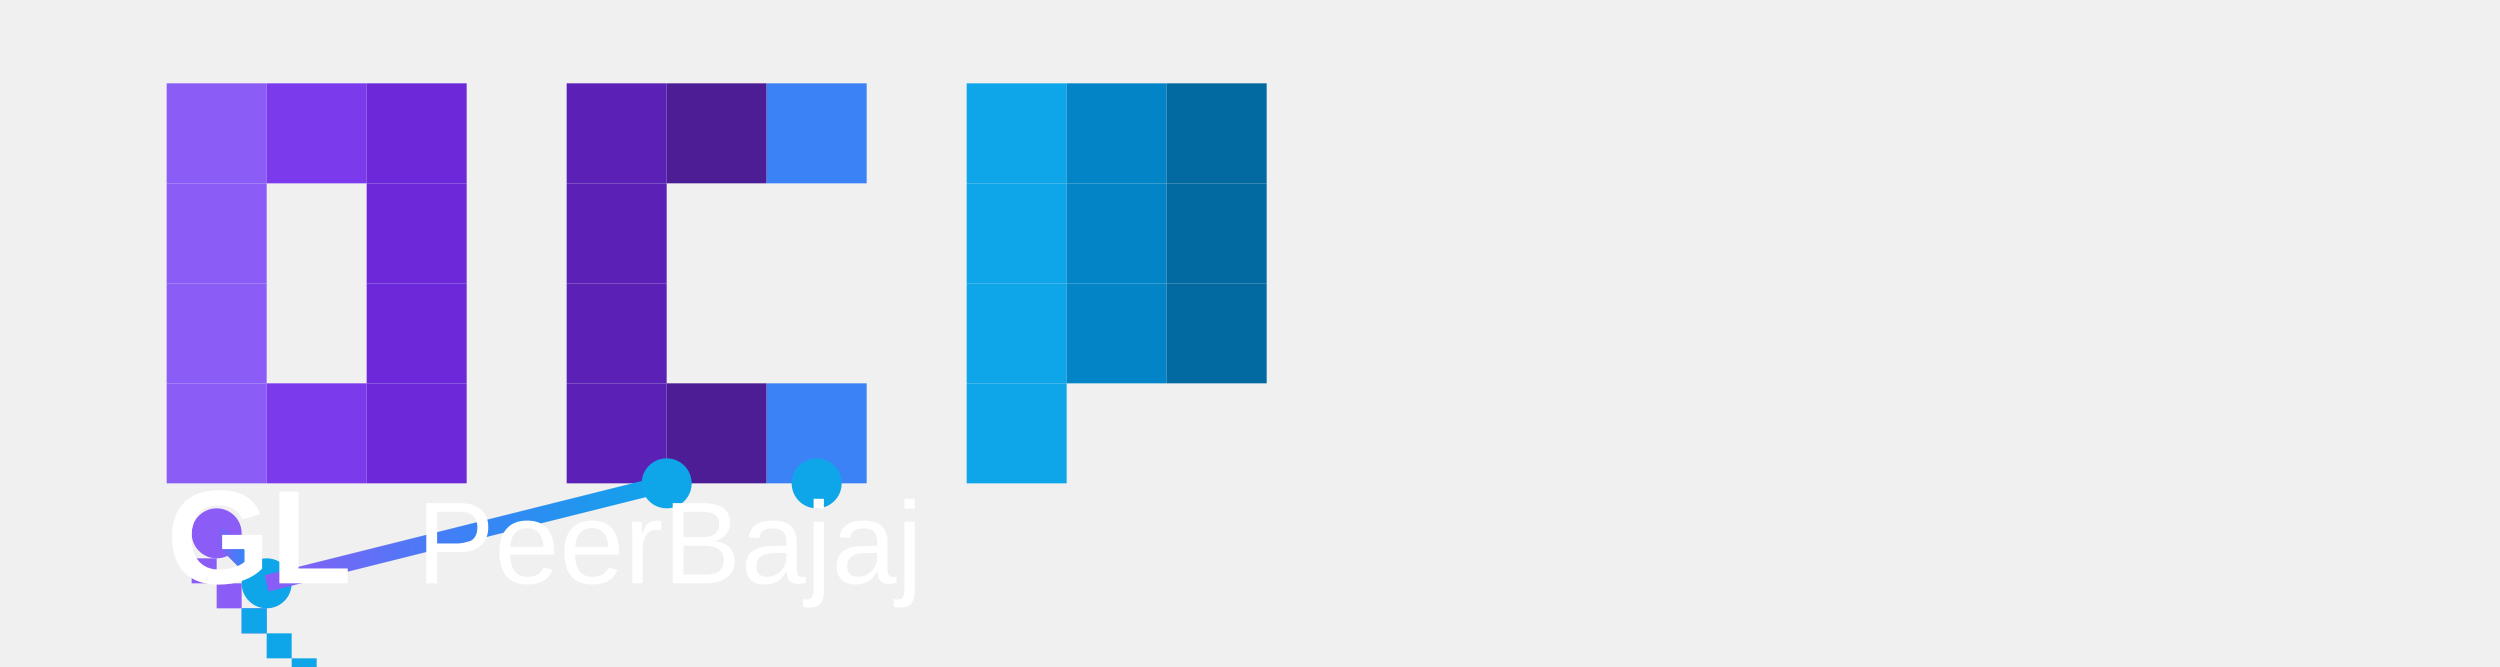
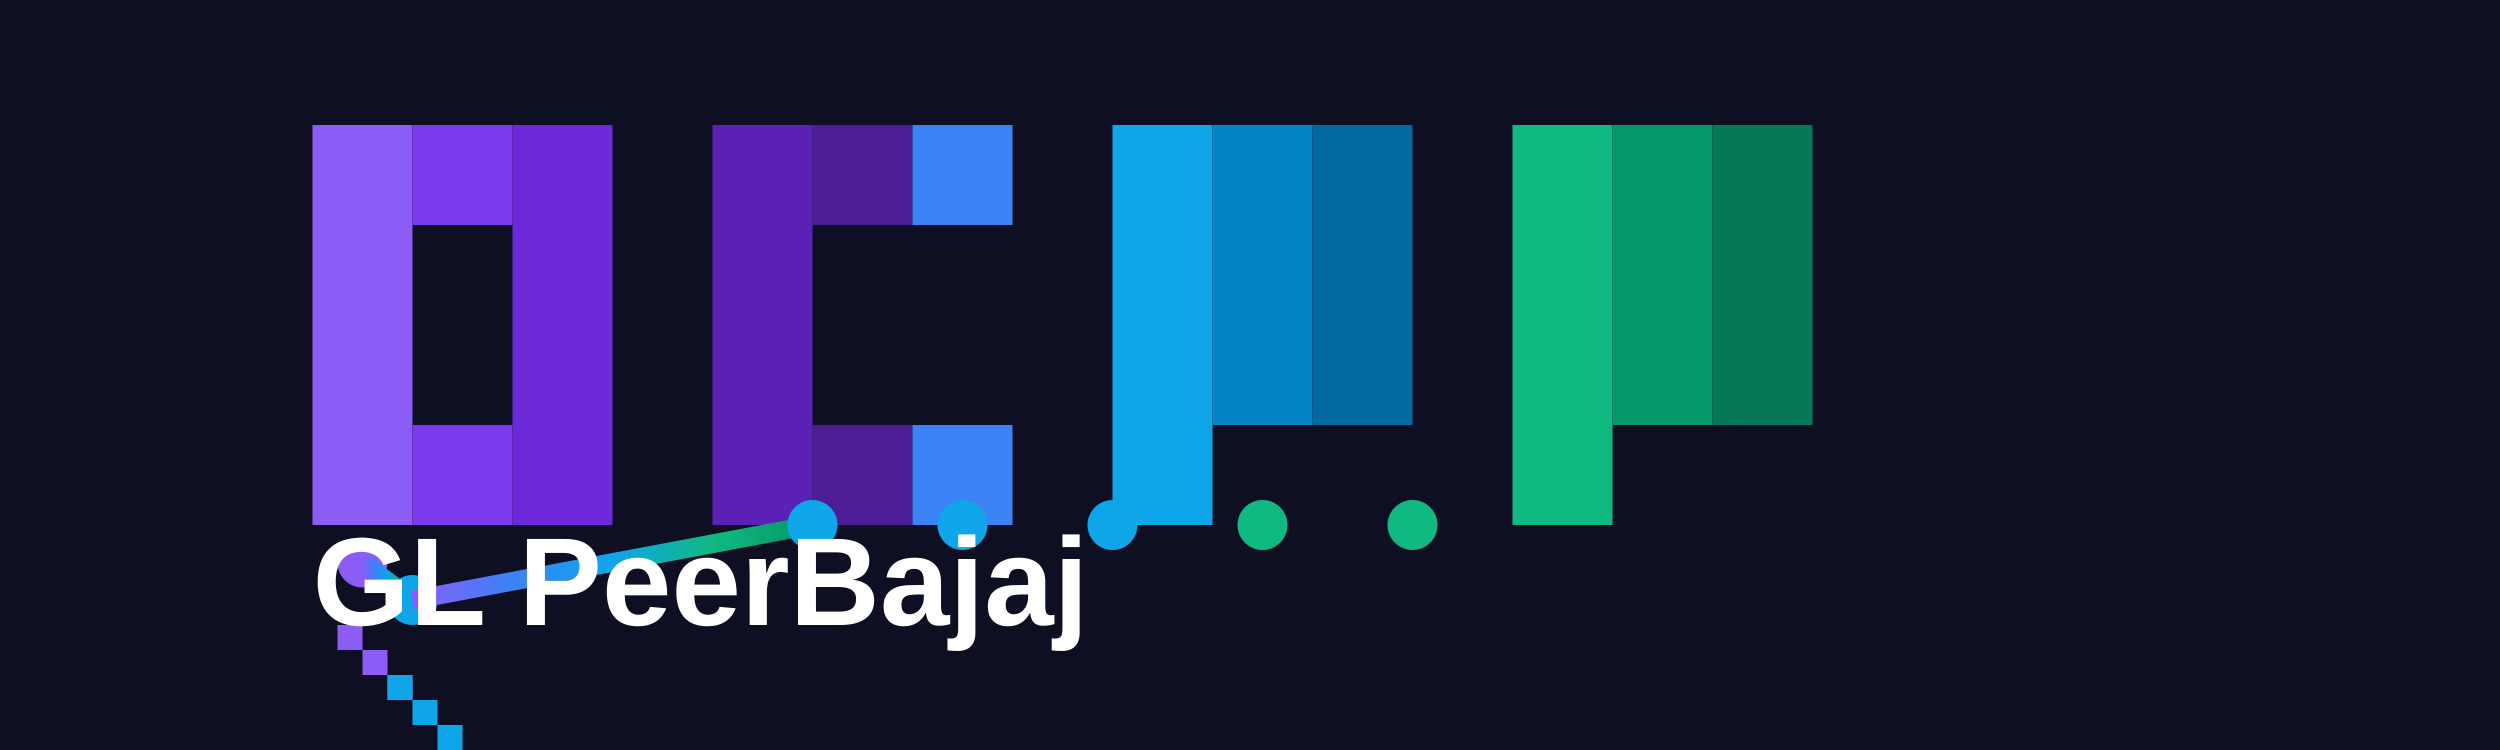
- <svg xmlns="http://www.w3.org/2000/svg" width="300" height="80" viewBox="0 0 300 80" fill="none">
-   <g transform="translate(20, 10)">
-     <rect x="0" y="0" width="12" height="12" fill="#8B5CF6" />
-     <rect x="12" y="0" width="12" height="12" fill="#7C3AED" />
-     <rect x="24" y="0" width="12" height="12" fill="#6D28D9" />
-     <rect x="0" y="12" width="12" height="12" fill="#8B5CF6" />
-     <rect x="0" y="24" width="12" height="12" fill="#8B5CF6" />
-     <rect x="0" y="36" width="12" height="12" fill="#8B5CF6" />
-     <rect x="12" y="36" width="12" height="12" fill="#7C3AED" />
-     <rect x="24" y="36" width="12" height="12" fill="#6D28D9" />
-     <rect x="24" y="24" width="12" height="12" fill="#6D28D9" />
-     <rect x="24" y="12" width="12" height="12" fill="#6D28D9" />
-     <rect x="48" y="0" width="12" height="12" fill="#5B21B6" />
-     <rect x="60" y="0" width="12" height="12" fill="#4C1D95" />
-     <rect x="72" y="0" width="12" height="12" fill="#3B82F6" />
-     <rect x="48" y="12" width="12" height="12" fill="#5B21B6" />
-     <rect x="48" y="24" width="12" height="12" fill="#5B21B6" />
-     <rect x="48" y="36" width="12" height="12" fill="#5B21B6" />
-     <rect x="60" y="36" width="12" height="12" fill="#4C1D95" />
-     <rect x="72" y="36" width="12" height="12" fill="#3B82F6" />
-     <rect x="96" y="0" width="12" height="12" fill="#0EA5E9" />
-     <rect x="108" y="0" width="12" height="12" fill="#0284C7" />
-     <rect x="120" y="0" width="12" height="12" fill="#0369A1" />
-     <rect x="96" y="12" width="12" height="12" fill="#0EA5E9" />
-     <rect x="96" y="24" width="12" height="12" fill="#0EA5E9" />
-     <rect x="96" y="36" width="12" height="12" fill="#0EA5E9" />
-     <rect x="108" y="12" width="12" height="12" fill="#0284C7" />
-     <rect x="120" y="12" width="12" height="12" fill="#0369A1" />
-     <rect x="108" y="24" width="12" height="12" fill="#0284C7" />
-     <rect x="120" y="24" width="12" height="12" fill="#0369A1" />
-     <line x1="6" y1="48" x2="6" y2="54" stroke="url(#lineGradient)" stroke-width="2" />
-     <circle cx="6" cy="54" r="3" fill="#8B5CF6" />
-     <line x1="6" y1="54" x2="12" y2="60" stroke="url(#lineGradient)" stroke-width="2" />
-     <circle cx="12" cy="60" r="3" fill="#0EA5E9" />
-     <line x1="12" y1="60" x2="60" y2="48" stroke="url(#lineGradient)" stroke-width="2" />
-     <circle cx="60" cy="48" r="3" fill="#0EA5E9" />
-     <line x1="60" y1="48" x2="78" y2="48" stroke="url(#lineGradient)" stroke-width="2" />
-     <circle cx="78" cy="48" r="3" fill="#0EA5E9" />
-     <rect x="3" y="57" width="3" height="3" fill="#8B5CF6" />
-     <rect x="6" y="60" width="3" height="3" fill="#8B5CF6" />
-     <rect x="9" y="63" width="3" height="3" fill="#8B5CF6" />
-     <rect x="9" y="63" width="3" height="3" fill="#0EA5E9" />
-     <rect x="12" y="66" width="3" height="3" fill="#0EA5E9" />
-     <rect x="15" y="69" width="3" height="3" fill="#0EA5E9" />
+ <svg xmlns="http://www.w3.org/2000/svg" width="400" height="120" viewBox="0 0 400 120" fill="none">
+   <rect width="400" height="120" fill="#0F0F23" />
+   <g transform="translate(50, 20)">
+     <rect x="0" y="0" width="16" height="16" fill="#8B5CF6" />
+     <rect x="16" y="0" width="16" height="16" fill="#7C3AED" />
+     <rect x="32" y="0" width="16" height="16" fill="#6D28D9" />
+     <rect x="0" y="16" width="16" height="16" fill="#8B5CF6" />
+     <rect x="0" y="32" width="16" height="16" fill="#8B5CF6" />
+     <rect x="0" y="48" width="16" height="16" fill="#8B5CF6" />
+     <rect x="16" y="48" width="16" height="16" fill="#7C3AED" />
+     <rect x="32" y="48" width="16" height="16" fill="#6D28D9" />
+     <rect x="32" y="32" width="16" height="16" fill="#6D28D9" />
+     <rect x="32" y="16" width="16" height="16" fill="#6D28D9" />
+     <rect x="64" y="0" width="16" height="16" fill="#5B21B6" />
+     <rect x="80" y="0" width="16" height="16" fill="#4C1D95" />
+     <rect x="96" y="0" width="16" height="16" fill="#3B82F6" />
+     <rect x="64" y="16" width="16" height="16" fill="#5B21B6" />
+     <rect x="64" y="32" width="16" height="16" fill="#5B21B6" />
+     <rect x="64" y="48" width="16" height="16" fill="#5B21B6" />
+     <rect x="80" y="48" width="16" height="16" fill="#4C1D95" />
+     <rect x="96" y="48" width="16" height="16" fill="#3B82F6" />
+     <rect x="128" y="0" width="16" height="16" fill="#0EA5E9" />
+     <rect x="144" y="0" width="16" height="16" fill="#0284C7" />
+     <rect x="160" y="0" width="16" height="16" fill="#0369A1" />
+     <rect x="128" y="16" width="16" height="16" fill="#0EA5E9" />
+     <rect x="128" y="32" width="16" height="16" fill="#0EA5E9" />
+     <rect x="128" y="48" width="16" height="16" fill="#0EA5E9" />
+     <rect x="144" y="16" width="16" height="16" fill="#0284C7" />
+     <rect x="160" y="16" width="16" height="16" fill="#0369A1" />
+     <rect x="144" y="32" width="16" height="16" fill="#0284C7" />
+     <rect x="160" y="32" width="16" height="16" fill="#0369A1" />
+     <rect x="192" y="0" width="16" height="16" fill="#10B981" />
+     <rect x="208" y="0" width="16" height="16" fill="#059669" />
+     <rect x="224" y="0" width="16" height="16" fill="#047857" />
+     <rect x="192" y="16" width="16" height="16" fill="#10B981" />
+     <rect x="192" y="32" width="16" height="16" fill="#10B981" />
+     <rect x="192" y="48" width="16" height="16" fill="#10B981" />
+     <rect x="208" y="16" width="16" height="16" fill="#059669" />
+     <rect x="224" y="16" width="16" height="16" fill="#047857" />
+     <rect x="208" y="32" width="16" height="16" fill="#059669" />
+     <rect x="224" y="32" width="16" height="16" fill="#047857" />
+     <line x1="8" y1="64" x2="8" y2="70" stroke="url(#circuitGradient)" stroke-width="3" />
+     <circle cx="8" cy="70" r="4" fill="#8B5CF6" />
+     <line x1="8" y1="70" x2="16" y2="76" stroke="url(#circuitGradient)" stroke-width="3" />
+     <circle cx="16" cy="76" r="4" fill="#0EA5E9" />
+     <line x1="16" y1="76" x2="80" y2="64" stroke="url(#circuitGradient)" stroke-width="3" />
+     <circle cx="80" cy="64" r="4" fill="#0EA5E9" />
+     <line x1="80" y1="64" x2="104" y2="64" stroke="url(#circuitGradient)" stroke-width="3" />
+     <circle cx="104" cy="64" r="4" fill="#0EA5E9" />
+     <line x1="104" y1="64" x2="128" y2="64" stroke="url(#circuitGradient)" stroke-width="3" />
+     <circle cx="128" cy="64" r="4" fill="#0EA5E9" />
+     <line x1="128" y1="64" x2="152" y2="64" stroke="url(#circuitGradient)" stroke-width="3" />
+     <circle cx="152" cy="64" r="4" fill="#10B981" />
+     <line x1="152" y1="64" x2="176" y2="64" stroke="url(#circuitGradient)" stroke-width="3" />
+     <circle cx="176" cy="64" r="4" fill="#10B981" />
+     <rect x="4" y="80" width="4" height="4" fill="#8B5CF6" />
+     <rect x="8" y="84" width="4" height="4" fill="#8B5CF6" />
+     <rect x="12" y="88" width="4" height="4" fill="#8B5CF6" />
+     <rect x="12" y="88" width="4" height="4" fill="#0EA5E9" />
+     <rect x="16" y="92" width="4" height="4" fill="#0EA5E9" />
+     <rect x="20" y="96" width="4" height="4" fill="#0EA5E9" />
  </g>
-   <text x="20" y="70" font-family="Arial, sans-serif" font-size="16" font-weight="bold" fill="white">GL</text>
-   <text x="50" y="70" font-family="Arial, sans-serif" font-size="14" font-weight="400" fill="white">PeerBajaj</text>
+   <text x="50" y="100" font-family="Arial, sans-serif" font-size="20" font-weight="bold" fill="white">GL PeerBajaj</text>
  <defs>
-     <linearGradient id="lineGradient" x1="0%" y1="0%" x2="100%" y2="0%">
+     <linearGradient id="circuitGradient" x1="0%" y1="0%" x2="100%" y2="0%">
      <stop offset="0%" style="stop-color:#8B5CF6;stop-opacity:1" />
-       <stop offset="50%" style="stop-color:#3B82F6;stop-opacity:1" />
-       <stop offset="100%" style="stop-color:#0EA5E9;stop-opacity:1" />
+       <stop offset="25%" style="stop-color:#3B82F6;stop-opacity:1" />
+       <stop offset="50%" style="stop-color:#0EA5E9;stop-opacity:1" />
+       <stop offset="75%" style="stop-color:#10B981;stop-opacity:1" />
+       <stop offset="100%" style="stop-color:#059669;stop-opacity:1" />
    </linearGradient>
  </defs>
</svg>
